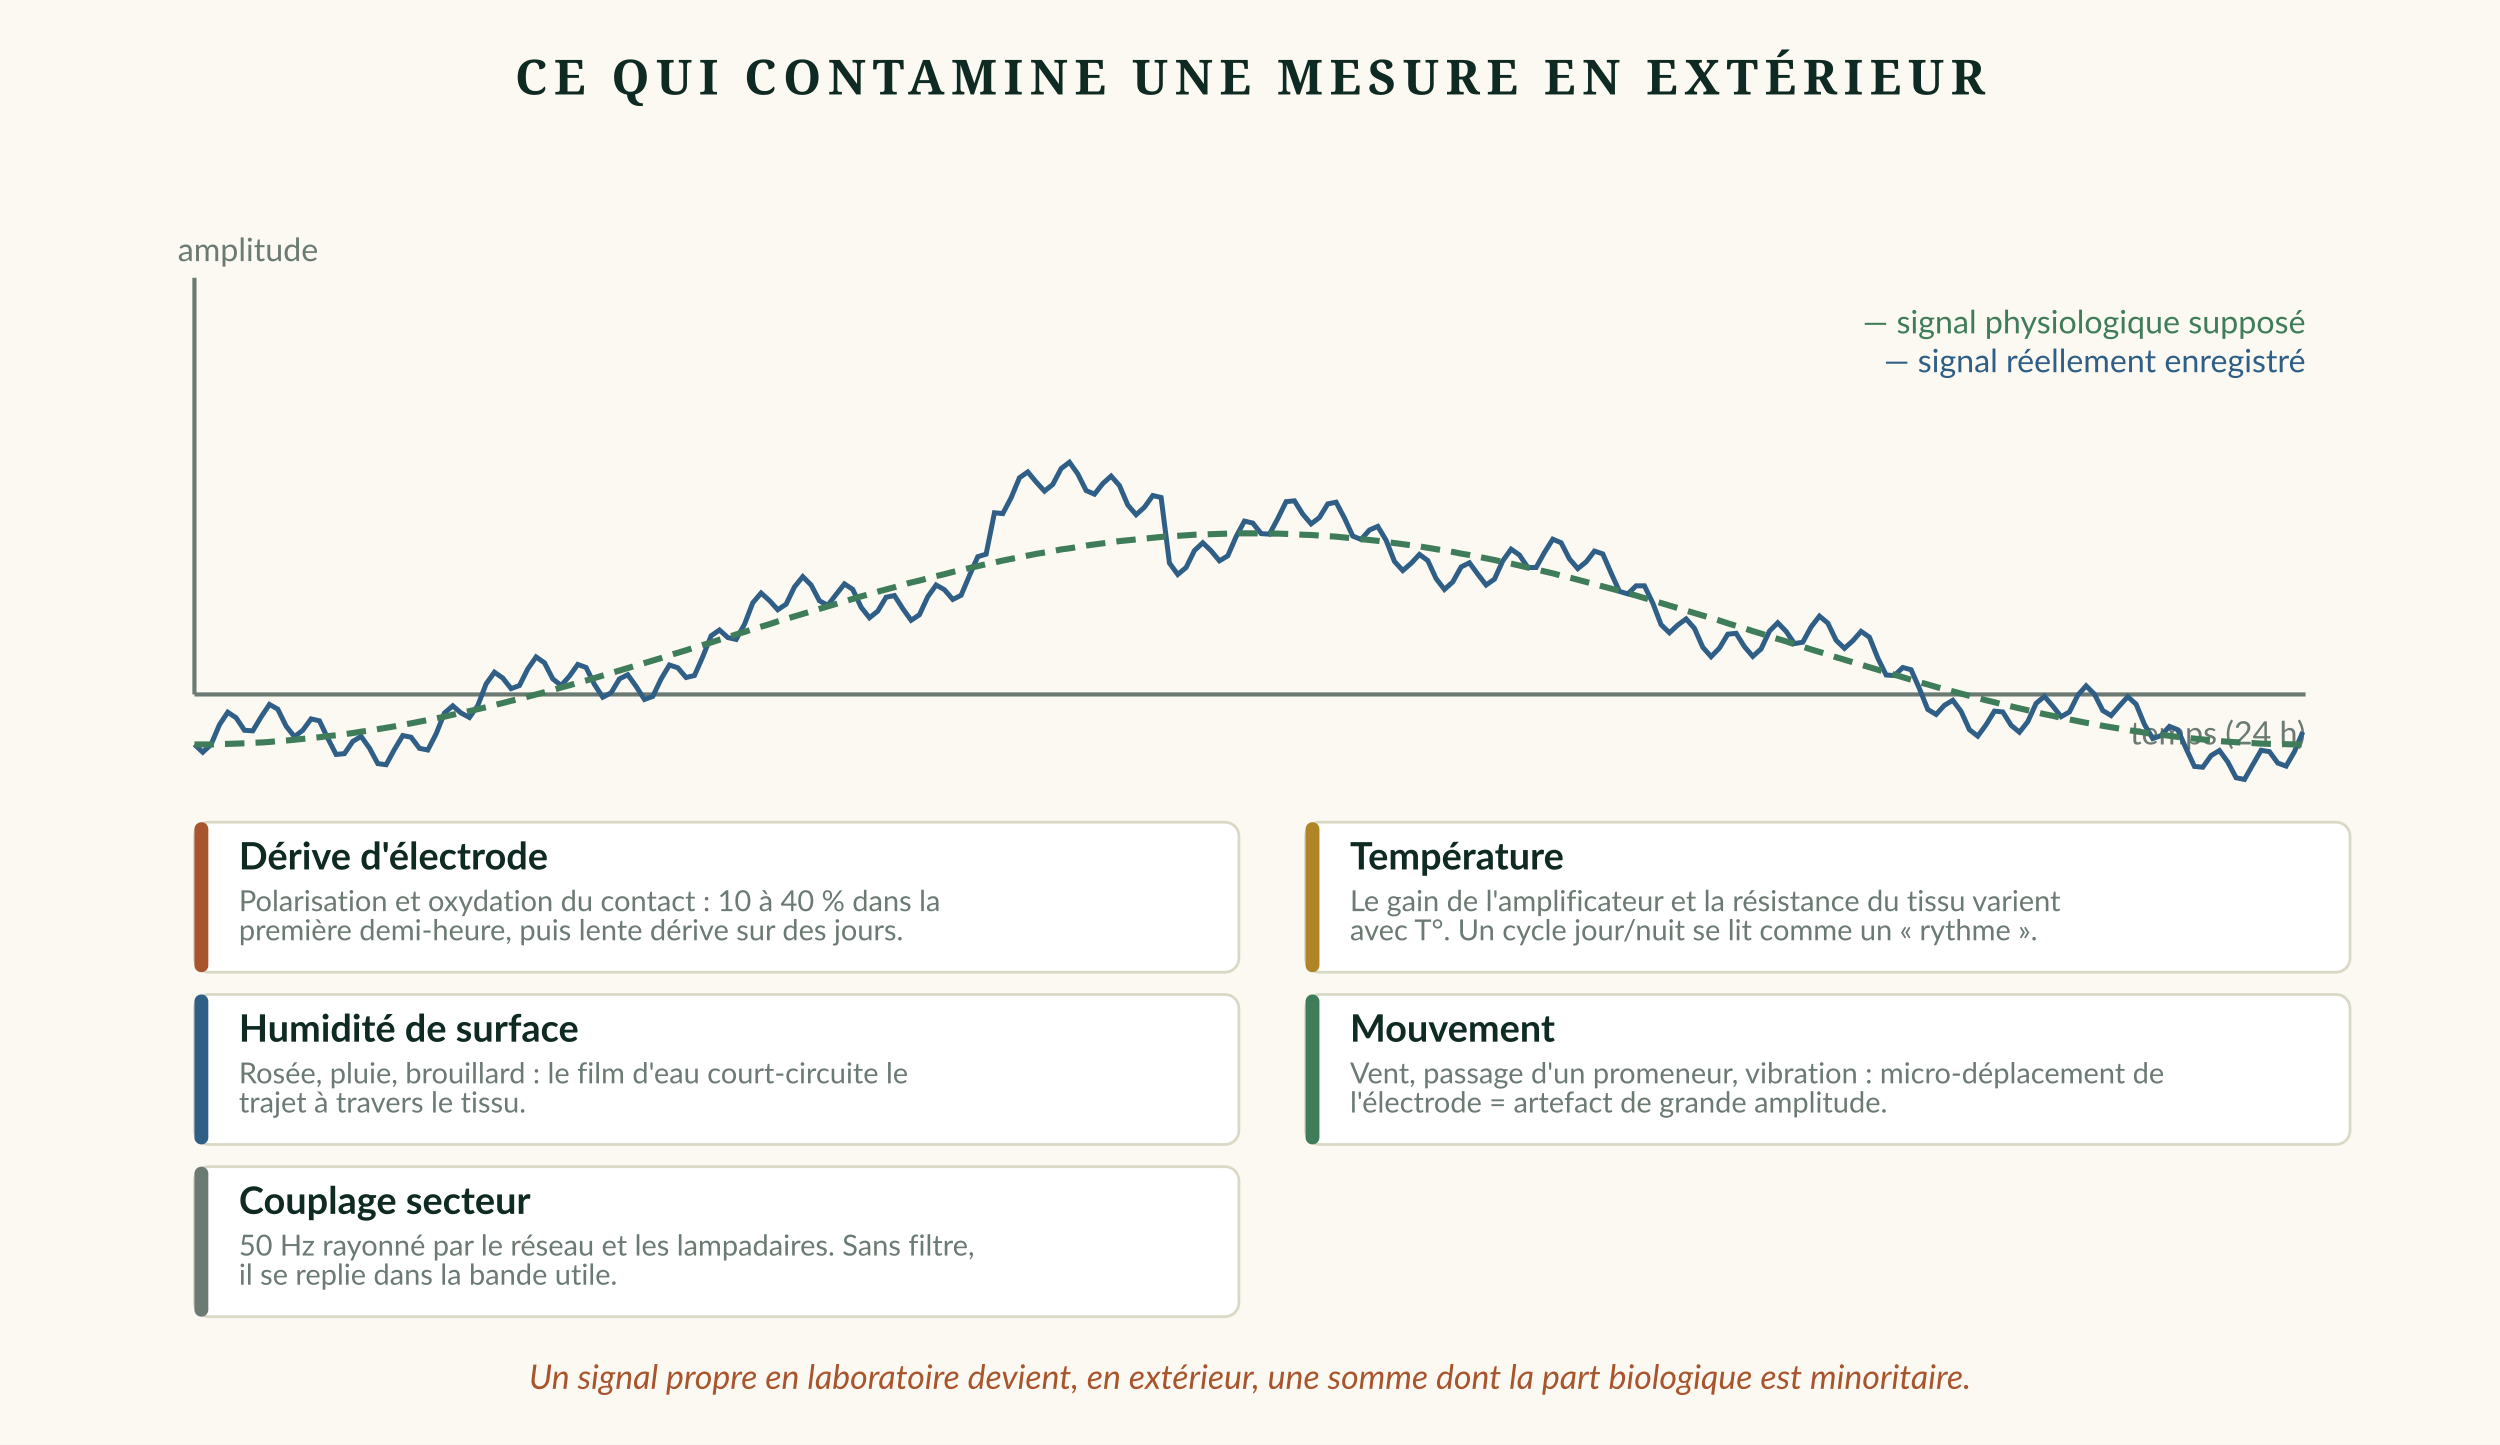
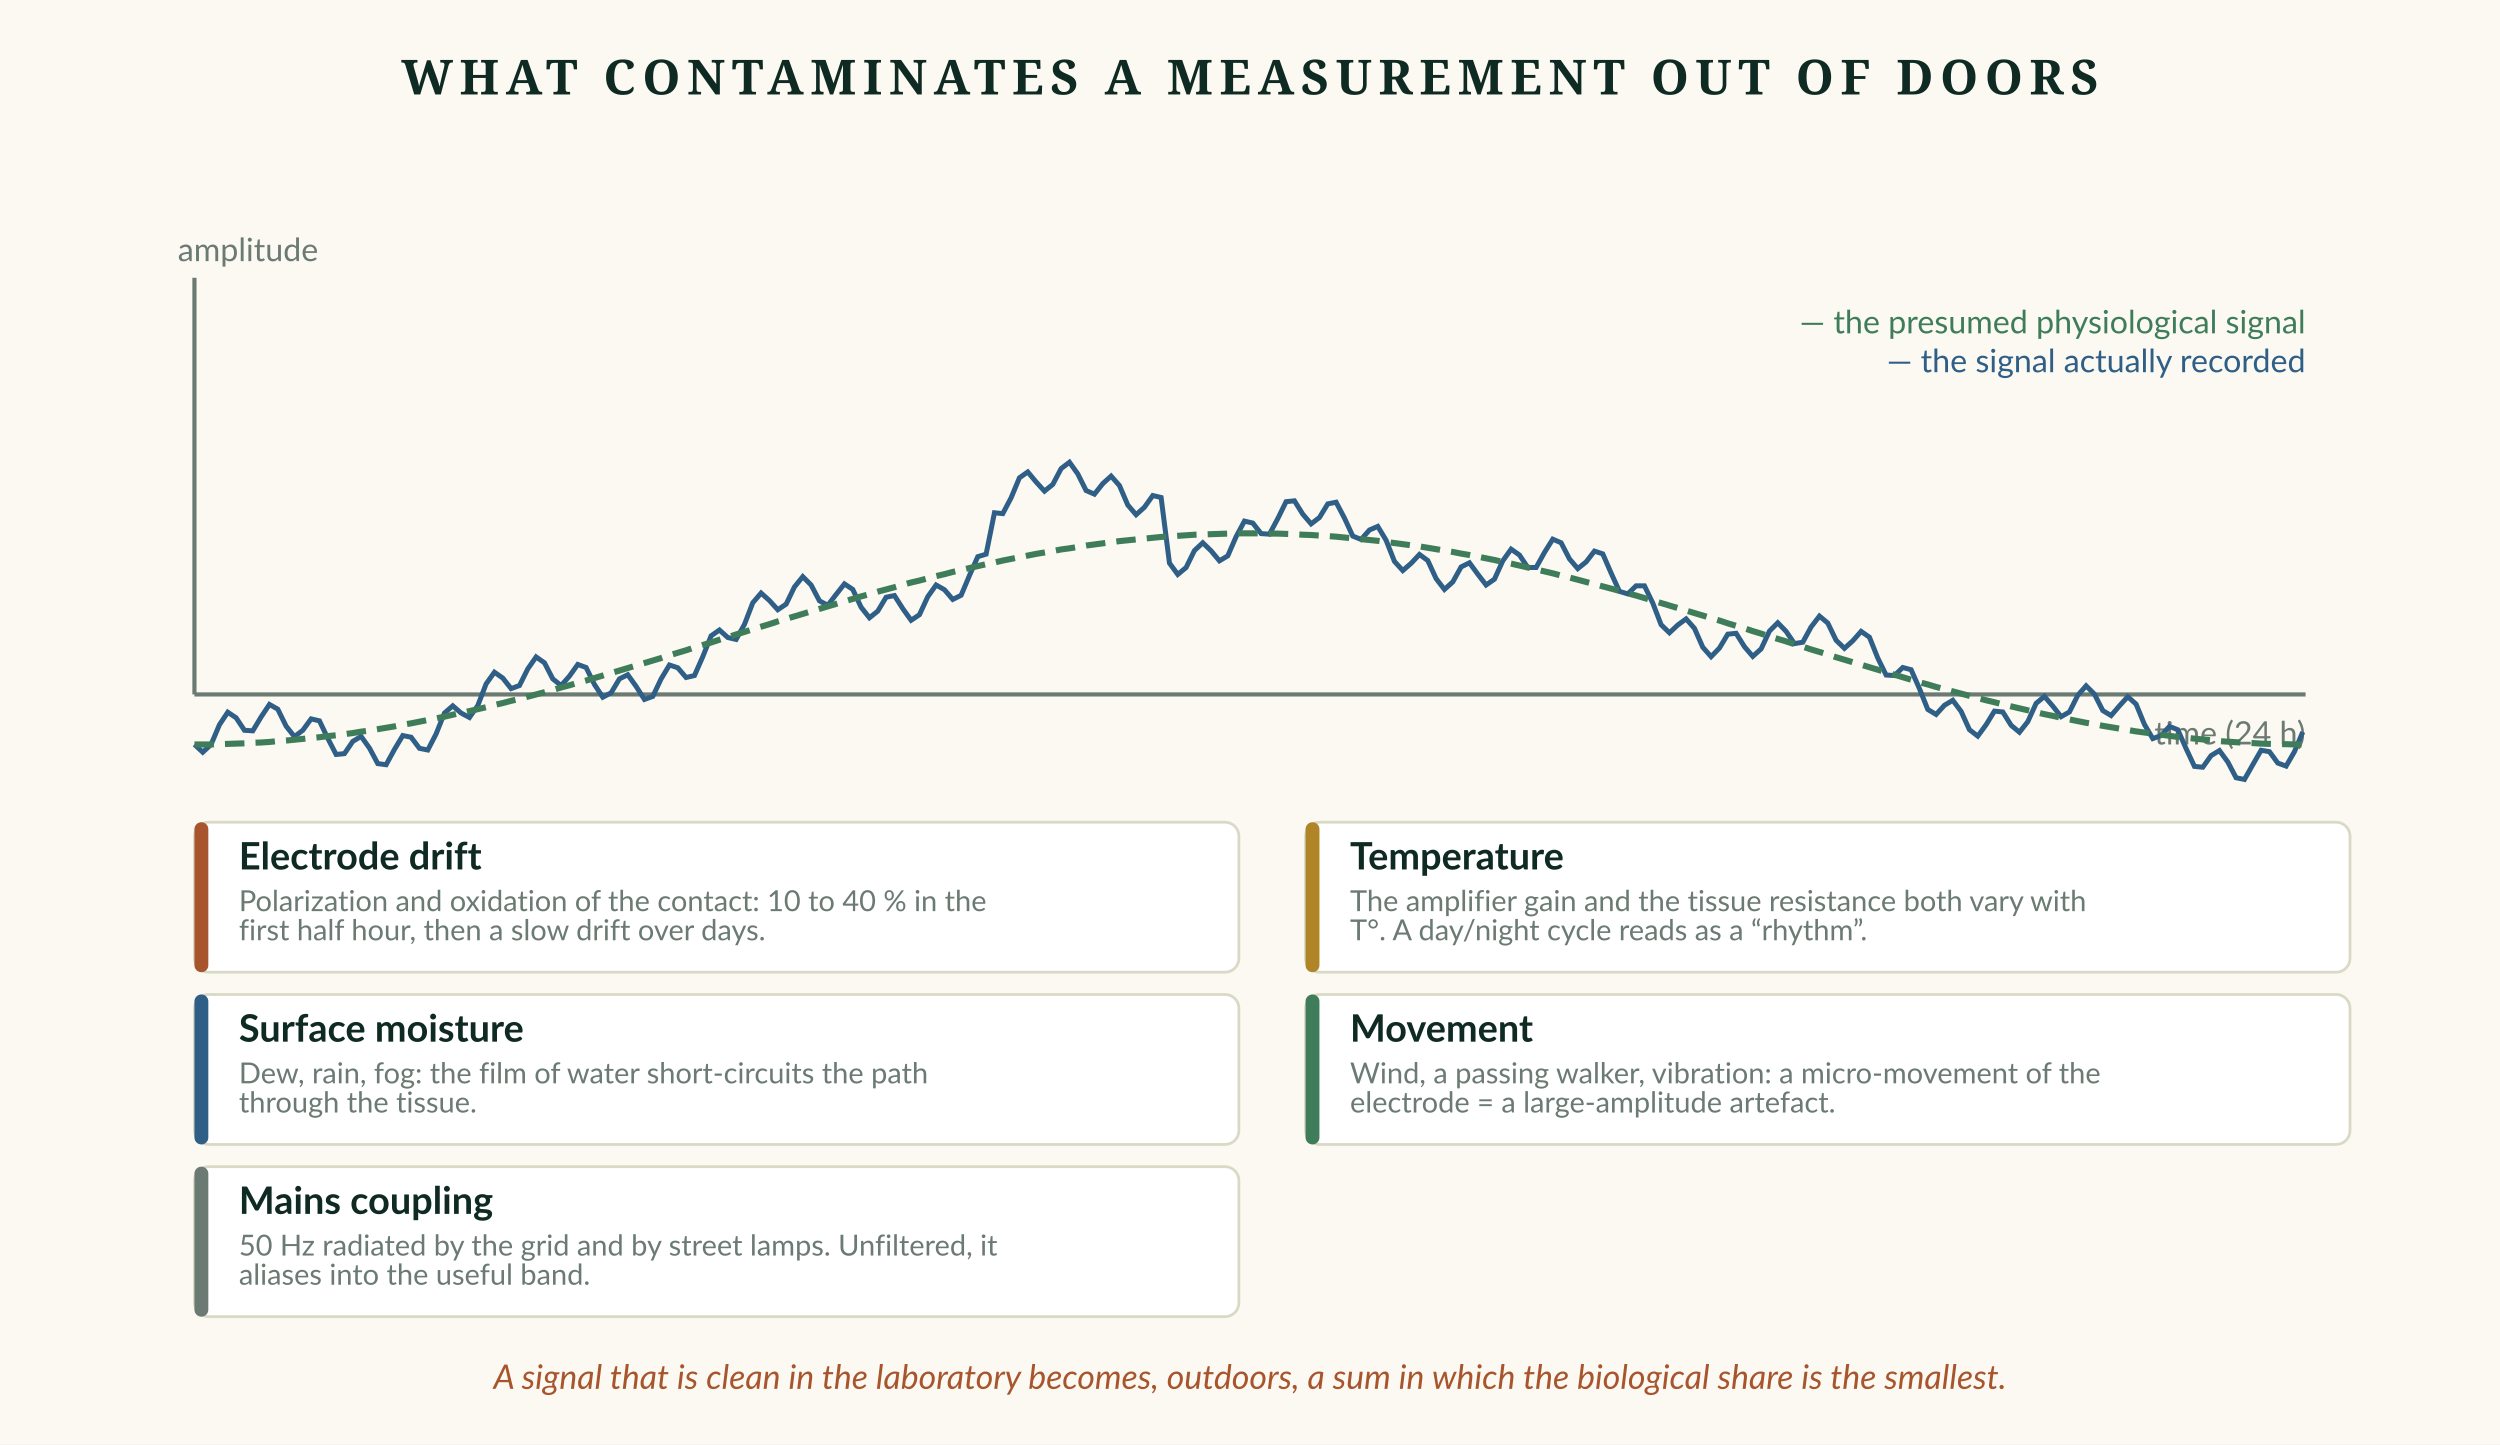
<svg xmlns="http://www.w3.org/2000/svg" viewBox="0 0 900 520" width="900" height="520">
  <defs>
    <marker id="ah" viewBox="0 0 10 10" refX="9" refY="5" markerWidth="6" markerHeight="6" orient="auto-start-reverse">
      <path d="M0,0 L10,5 L0,10 z" fill="#B08528" />
    </marker>
    <marker id="ahb" viewBox="0 0 10 10" refX="9" refY="5" markerWidth="6" markerHeight="6" orient="auto-start-reverse">
      <path d="M0,0 L10,5 L0,10 z" fill="#2F5E86" />
    </marker>
    <marker id="ahv" viewBox="0 0 10 10" refX="9" refY="5" markerWidth="6" markerHeight="6" orient="auto-start-reverse">
      <path d="M0,0 L10,5 L0,10 z" fill="#3F7D5A" />
    </marker>
  </defs>
  <rect width="900" height="520" fill="#FBF9F1" />
-   <text x="450" y="34" font-family="Cormorant Garamond, serif" font-size="17.4" fill="#0E2A22" text-anchor="middle" font-weight="700" font-style="normal" letter-spacing="2.4">CE QUI CONTAMINE UNE MESURE EN EXTÉRIEUR</text>
+   <text x="450" y="34" font-family="Cormorant Garamond, serif" font-size="17.4" fill="#0E2A22" text-anchor="middle" font-weight="700" font-style="normal" letter-spacing="2.4">WHAT CONTAMINATES A MEASUREMENT OUT OF DOORS</text>
  <line x1="70" y1="250" x2="70" y2="100" stroke="#6B7A72" stroke-width="1.5" />
  <line x1="70" y1="250" x2="830" y2="250" stroke="#6B7A72" stroke-width="1.5" />
-   <text x="830" y="268" font-family="Lato, sans-serif" font-size="11.6" fill="#6B7A72" text-anchor="end" font-weight="400" font-style="normal" letter-spacing="0">temps (24 h)</text>
+   <text x="830" y="268" font-family="Lato, sans-serif" font-size="11.6" fill="#6B7A72" text-anchor="end" font-weight="400" font-style="normal" letter-spacing="0">time (24 h)</text>
  <text x="64" y="94" font-family="Lato, sans-serif" font-size="11.6" fill="#6B7A72" text-anchor="start" font-weight="400" font-style="normal" letter-spacing="0">amplitude</text>
  <polyline points="70,268.0 73,270.8 76,268.0 79,260.9 82,256.4 85,258.4 88,262.9 91,263.1 94,258.1 97,253.6 100,255.3 103,261.4 106,265.2 109,262.9 112,258.8 115,259.5 118,265.8 121,271.6 124,271.3 127,266.9 130,265.1 133,269.3 136,274.9 139,275.3 142,269.8 145,264.8 148,265.4 151,269.4 154,270.0 157,264.2 160,256.7 163,254.1 166,256.7 169,258.3 172,254.0 175,246.2 178,242.0 181,244.1 184,247.9 187,246.8 190,240.8 193,236.5 196,238.6 199,244.4 202,246.8 205,243.4 208,239.2 211,240.3 214,246.4 217,251.0 220,249.4 223,244.4 226,242.9 229,247.1 232,251.8 235,250.7 238,244.4 241,239.4 244,240.4 247,243.9 250,243.2 253,236.4 256,228.9 259,226.8 262,229.5 265,230.2 268,224.8 271,217.0 274,213.5 277,216.2 280,219.5 283,217.5 286,211.3 289,207.6 292,210.6 295,216.3 298,217.9 301,214.0 304,210.2 307,212.2 310,218.6 313,222.4 316,220.0 319,215.0 322,214.4 325,219.1 328,223.3 331,221.3 334,214.8 337,210.6 340,212.3 343,215.8 346,214.3 349,207.2 352,200.4 355,199.5 358,184.6 361,184.9 364,179.2 367,172.0 370,169.9 373,173.5 376,176.8 379,174.4 382,168.7 385,166.4 388,170.6 391,176.6 394,177.9 397,174.1 400,171.4 403,174.8 406,181.8 409,185.3 412,182.6 415,178.4 418,179.1 421,202.7 424,206.8 427,204.3 430,198.2 433,195.4 436,198.3 439,201.9 442,200.1 445,193.2 448,187.6 451,188.3 454,192.1 457,192.3 460,186.7 463,180.6 466,180.3 469,185.1 472,188.6 475,186.3 478,181.4 481,180.8 484,186.5 487,193.0 490,194.2 493,190.8 496,189.5 499,194.5 502,202.1 505,205.4 508,202.8 511,199.6 514,201.8 517,208.3 520,212.2 523,209.5 526,204.1 529,202.6 532,206.7 535,210.6 538,208.5 541,201.9 544,197.7 547,199.8 550,204.3 553,204.3 556,198.9 559,194.1 562,195.4 565,201.2 568,204.7 571,202.3 574,198.4 577,199.4 580,206.3 583,212.9 586,213.8 589,210.9 592,210.9 595,217.1 598,224.9 601,227.8 604,225.0 607,222.8 610,226.2 613,233.0 616,236.4 619,233.3 622,228.3 625,228.0 628,232.8 631,236.3 634,233.6 637,227.2 640,224.2 643,227.3 646,231.7 649,231.2 652,225.7 655,221.8 658,224.3 661,230.5 664,233.4 667,230.7 670,227.3 673,229.4 676,236.9 679,243.0 682,243.2 685,240.3 688,241.1 691,247.9 694,255.4 697,257.2 700,253.9 703,252.1 706,256.1 709,262.7 712,265.0 715,260.9 718,256.0 721,256.3 724,261.1 727,263.6 730,259.8 733,253.2 736,250.7 739,254.2 742,258.0 745,256.3 748,250.3 751,246.9 754,249.9 757,255.8 760,257.6 763,254.1 766,250.8 769,253.5 772,260.8 775,265.9 778,264.8 781,261.5 784,262.7 787,269.5 790,275.9 793,276.2 796,272.0 799,270.2 802,274.3 805,280.0 808,280.6 811,275.3 814,270.1 817,270.6 820,274.7 823,275.8 826,270.6 829,263.5" fill="none" stroke="#2F5E86" stroke-width="1.8" />
  <polyline points="70,268.0 73,268.0 76,268.0 79,267.9 82,267.8 85,267.7 88,267.6 91,267.4 94,267.3 97,267.1 100,266.8 103,266.6 106,266.3 109,266.0 112,265.7 115,265.4 118,265.0 121,264.7 124,264.3 127,263.9 130,263.4 133,263.0 136,262.5 139,262.0 142,261.5 145,260.9 148,260.4 151,259.8 154,259.2 157,258.6 160,258.0 163,257.3 166,256.6 169,256.0 172,255.3 175,254.6 178,253.8 181,253.1 184,252.3 187,251.6 190,250.8 193,250.0 196,249.2 199,248.4 202,247.5 205,246.7 208,245.8 211,245.0 214,244.1 217,243.2 220,242.3 223,241.4 226,240.5 229,239.6 232,238.7 235,237.8 238,236.9 241,235.9 244,235.0 247,234.1 250,233.1 253,232.2 256,231.3 259,230.3 262,229.4 265,228.4 268,227.5 271,226.5 274,225.6 277,224.7 280,223.7 283,222.8 286,221.9 289,221.0 292,220.1 295,219.2 298,218.3 301,217.4 304,216.5 307,215.6 310,214.7 313,213.9 316,213.0 319,212.2 322,211.4 325,210.5 328,209.7 331,209.0 334,208.2 337,207.4 340,206.7 343,205.9 346,205.2 349,204.5 352,203.8 355,203.1 358,202.5 361,201.8 364,201.2 367,200.6 370,200.0 373,199.4 376,198.9 379,198.4 382,197.8 385,197.4 388,196.9 391,196.4 394,196.0 397,195.6 400,195.2 403,194.8 406,194.5 409,194.2 412,193.9 415,193.6 418,193.3 421,193.1 424,192.9 427,192.7 430,192.5 433,192.4 436,192.3 439,192.2 442,192.1 445,192.0 448,192.0 451,192.0 454,192.0 457,192.1 460,192.1 463,192.2 466,192.3 469,192.5 472,192.6 475,192.8 478,193.0 481,193.2 484,193.5 487,193.8 490,194.1 493,194.4 496,194.7 499,195.1 502,195.5 505,195.9 508,196.3 511,196.7 514,197.2 517,197.7 520,198.2 523,198.7 526,199.3 529,199.8 532,200.4 535,201.0 538,201.6 541,202.3 544,202.9 547,203.6 550,204.3 553,205.0 556,205.7 559,206.4 562,207.2 565,207.9 568,208.7 571,209.5 574,210.3 577,211.1 580,211.9 583,212.7 586,213.6 589,214.4 592,215.3 595,216.2 598,217.1 601,218.0 604,218.9 607,219.8 610,220.7 613,221.6 616,222.5 619,223.4 622,224.4 625,225.3 628,226.2 631,227.2 634,228.1 637,229.1 640,230.0 643,230.9 646,231.9 649,232.8 652,233.8 655,234.7 658,235.6 661,236.6 664,237.5 667,238.4 670,239.3 673,240.2 676,241.1 679,242.0 682,242.9 685,243.8 688,244.7 691,245.6 694,246.4 697,247.3 700,248.1 703,248.9 706,249.7 709,250.5 712,251.3 715,252.1 718,252.8 721,253.6 724,254.3 727,255.0 730,255.7 733,256.4 736,257.1 739,257.7 742,258.4 745,259.0 748,259.6 751,260.2 754,260.7 757,261.3 760,261.8 763,262.3 766,262.8 769,263.3 772,263.7 775,264.1 778,264.5 781,264.9 784,265.3 787,265.6 790,265.9 793,266.2 796,266.5 799,266.8 802,267.0 805,267.2 808,267.4 811,267.5 814,267.7 817,267.8 820,267.9 823,267.9 826,268.0 829,268.0" fill="none" stroke="#3F7D5A" stroke-width="2.2" stroke-dasharray="7 4" />
-   <text x="830" y="120" font-family="Lato, sans-serif" font-size="11.6" fill="#3F7D5A" text-anchor="end" font-weight="400" font-style="normal" letter-spacing="0">— signal physiologique supposé</text>
-   <text x="830" y="134" font-family="Lato, sans-serif" font-size="11.6" fill="#2F5E86" text-anchor="end" font-weight="400" font-style="normal" letter-spacing="0">— signal réellement enregistré</text>
+   <text x="830" y="120" font-family="Lato, sans-serif" font-size="11.6" fill="#3F7D5A" text-anchor="end" font-weight="400" font-style="normal" letter-spacing="0">— the presumed physiological signal</text>
+   <text x="830" y="134" font-family="Lato, sans-serif" font-size="11.6" fill="#2F5E86" text-anchor="end" font-weight="400" font-style="normal" letter-spacing="0">— the signal actually recorded</text>
  <rect x="70" y="296" width="376" height="54" rx="5" fill="#FFFFFF" stroke="#D9D9C6" stroke-width="1" />
  <rect x="70" y="296" width="5" height="54" rx="2.5" fill="#A8552E" />
-   <text x="86" y="313" font-family="Lato, sans-serif" font-size="13.63" fill="#0E2A22" text-anchor="start" font-weight="700" font-style="normal" letter-spacing="0">Dérive d'électrode</text>
-   <text x="86" y="328.0" font-family="Lato, sans-serif" font-size="10.44" fill="#6B7A72" text-anchor="start" font-weight="400" font-style="normal" letter-spacing="0">Polarisation et oxydation du contact : 10 à 40 % dans la</text>
-   <text x="86" y="338.5" font-family="Lato, sans-serif" font-size="10.44" fill="#6B7A72" text-anchor="start" font-weight="400" font-style="normal" letter-spacing="0">première demi-heure, puis lente dérive sur des jours.</text>
+   <text x="86" y="313" font-family="Lato, sans-serif" font-size="13.63" fill="#0E2A22" text-anchor="start" font-weight="700" font-style="normal" letter-spacing="0">Electrode drift</text>
+   <text x="86" y="328.0" font-family="Lato, sans-serif" font-size="10.44" fill="#6B7A72" text-anchor="start" font-weight="400" font-style="normal" letter-spacing="0">Polarization and oxidation of the contact: 10 to 40 % in the</text>
+   <text x="86" y="338.5" font-family="Lato, sans-serif" font-size="10.44" fill="#6B7A72" text-anchor="start" font-weight="400" font-style="normal" letter-spacing="0">first half hour, then a slow drift over days.</text>
  <rect x="470" y="296" width="376" height="54" rx="5" fill="#FFFFFF" stroke="#D9D9C6" stroke-width="1" />
  <rect x="470" y="296" width="5" height="54" rx="2.5" fill="#B08528" />
-   <text x="486" y="313" font-family="Lato, sans-serif" font-size="13.63" fill="#0E2A22" text-anchor="start" font-weight="700" font-style="normal" letter-spacing="0">Température</text>
-   <text x="486" y="328.0" font-family="Lato, sans-serif" font-size="10.44" fill="#6B7A72" text-anchor="start" font-weight="400" font-style="normal" letter-spacing="0">Le gain de l'amplificateur et la résistance du tissu varient</text>
-   <text x="486" y="338.5" font-family="Lato, sans-serif" font-size="10.44" fill="#6B7A72" text-anchor="start" font-weight="400" font-style="normal" letter-spacing="0">avec T°. Un cycle jour/nuit se lit comme un « rythme ».</text>
+   <text x="486" y="313" font-family="Lato, sans-serif" font-size="13.63" fill="#0E2A22" text-anchor="start" font-weight="700" font-style="normal" letter-spacing="0">Temperature</text>
+   <text x="486" y="328.0" font-family="Lato, sans-serif" font-size="10.44" fill="#6B7A72" text-anchor="start" font-weight="400" font-style="normal" letter-spacing="0">The amplifier gain and the tissue resistance both vary with</text>
+   <text x="486" y="338.5" font-family="Lato, sans-serif" font-size="10.44" fill="#6B7A72" text-anchor="start" font-weight="400" font-style="normal" letter-spacing="0">T°. A day/night cycle reads as a “rhythm”.</text>
  <rect x="70" y="358" width="376" height="54" rx="5" fill="#FFFFFF" stroke="#D9D9C6" stroke-width="1" />
  <rect x="70" y="358" width="5" height="54" rx="2.5" fill="#2F5E86" />
-   <text x="86" y="375" font-family="Lato, sans-serif" font-size="13.63" fill="#0E2A22" text-anchor="start" font-weight="700" font-style="normal" letter-spacing="0">Humidité de surface</text>
-   <text x="86" y="390.0" font-family="Lato, sans-serif" font-size="10.44" fill="#6B7A72" text-anchor="start" font-weight="400" font-style="normal" letter-spacing="0">Rosée, pluie, brouillard : le film d'eau court-circuite le</text>
-   <text x="86" y="400.5" font-family="Lato, sans-serif" font-size="10.44" fill="#6B7A72" text-anchor="start" font-weight="400" font-style="normal" letter-spacing="0">trajet à travers le tissu.</text>
+   <text x="86" y="375" font-family="Lato, sans-serif" font-size="13.63" fill="#0E2A22" text-anchor="start" font-weight="700" font-style="normal" letter-spacing="0">Surface moisture</text>
+   <text x="86" y="390.0" font-family="Lato, sans-serif" font-size="10.44" fill="#6B7A72" text-anchor="start" font-weight="400" font-style="normal" letter-spacing="0">Dew, rain, fog: the film of water short-circuits the path</text>
+   <text x="86" y="400.5" font-family="Lato, sans-serif" font-size="10.44" fill="#6B7A72" text-anchor="start" font-weight="400" font-style="normal" letter-spacing="0">through the tissue.</text>
  <rect x="470" y="358" width="376" height="54" rx="5" fill="#FFFFFF" stroke="#D9D9C6" stroke-width="1" />
  <rect x="470" y="358" width="5" height="54" rx="2.5" fill="#3F7D5A" />
-   <text x="486" y="375" font-family="Lato, sans-serif" font-size="13.63" fill="#0E2A22" text-anchor="start" font-weight="700" font-style="normal" letter-spacing="0">Mouvement</text>
-   <text x="486" y="390.0" font-family="Lato, sans-serif" font-size="10.44" fill="#6B7A72" text-anchor="start" font-weight="400" font-style="normal" letter-spacing="0">Vent, passage d'un promeneur, vibration : micro-déplacement de</text>
-   <text x="486" y="400.5" font-family="Lato, sans-serif" font-size="10.44" fill="#6B7A72" text-anchor="start" font-weight="400" font-style="normal" letter-spacing="0">l'électrode = artefact de grande amplitude.</text>
+   <text x="486" y="375" font-family="Lato, sans-serif" font-size="13.63" fill="#0E2A22" text-anchor="start" font-weight="700" font-style="normal" letter-spacing="0">Movement</text>
+   <text x="486" y="390.0" font-family="Lato, sans-serif" font-size="10.44" fill="#6B7A72" text-anchor="start" font-weight="400" font-style="normal" letter-spacing="0">Wind, a passing walker, vibration: a micro-movement of the</text>
+   <text x="486" y="400.5" font-family="Lato, sans-serif" font-size="10.44" fill="#6B7A72" text-anchor="start" font-weight="400" font-style="normal" letter-spacing="0">electrode = a large-amplitude artefact.</text>
  <rect x="70" y="420" width="376" height="54" rx="5" fill="#FFFFFF" stroke="#D9D9C6" stroke-width="1" />
  <rect x="70" y="420" width="5" height="54" rx="2.5" fill="#6B7A72" />
-   <text x="86" y="437" font-family="Lato, sans-serif" font-size="13.63" fill="#0E2A22" text-anchor="start" font-weight="700" font-style="normal" letter-spacing="0">Couplage secteur</text>
-   <text x="86" y="452.0" font-family="Lato, sans-serif" font-size="10.44" fill="#6B7A72" text-anchor="start" font-weight="400" font-style="normal" letter-spacing="0">50 Hz rayonné par le réseau et les lampadaires. Sans filtre,</text>
-   <text x="86" y="462.5" font-family="Lato, sans-serif" font-size="10.44" fill="#6B7A72" text-anchor="start" font-weight="400" font-style="normal" letter-spacing="0">il se replie dans la bande utile.</text>
-   <text x="450" y="500" font-family="Lato, sans-serif" font-size="12.18" fill="#A8552E" text-anchor="middle" font-weight="400" font-style="italic" letter-spacing="0">Un signal propre en laboratoire devient, en extérieur, une somme dont la part biologique est minoritaire.</text>
+   <text x="86" y="437" font-family="Lato, sans-serif" font-size="13.63" fill="#0E2A22" text-anchor="start" font-weight="700" font-style="normal" letter-spacing="0">Mains coupling</text>
+   <text x="86" y="452.0" font-family="Lato, sans-serif" font-size="10.44" fill="#6B7A72" text-anchor="start" font-weight="400" font-style="normal" letter-spacing="0">50 Hz radiated by the grid and by street lamps. Unfiltered, it</text>
+   <text x="86" y="462.5" font-family="Lato, sans-serif" font-size="10.44" fill="#6B7A72" text-anchor="start" font-weight="400" font-style="normal" letter-spacing="0">aliases into the useful band.</text>
+   <text x="450" y="500" font-family="Lato, sans-serif" font-size="12.18" fill="#A8552E" text-anchor="middle" font-weight="400" font-style="italic" letter-spacing="0">A signal that is clean in the laboratory becomes, outdoors, a sum in which the biological share is the smallest.</text>
</svg>
